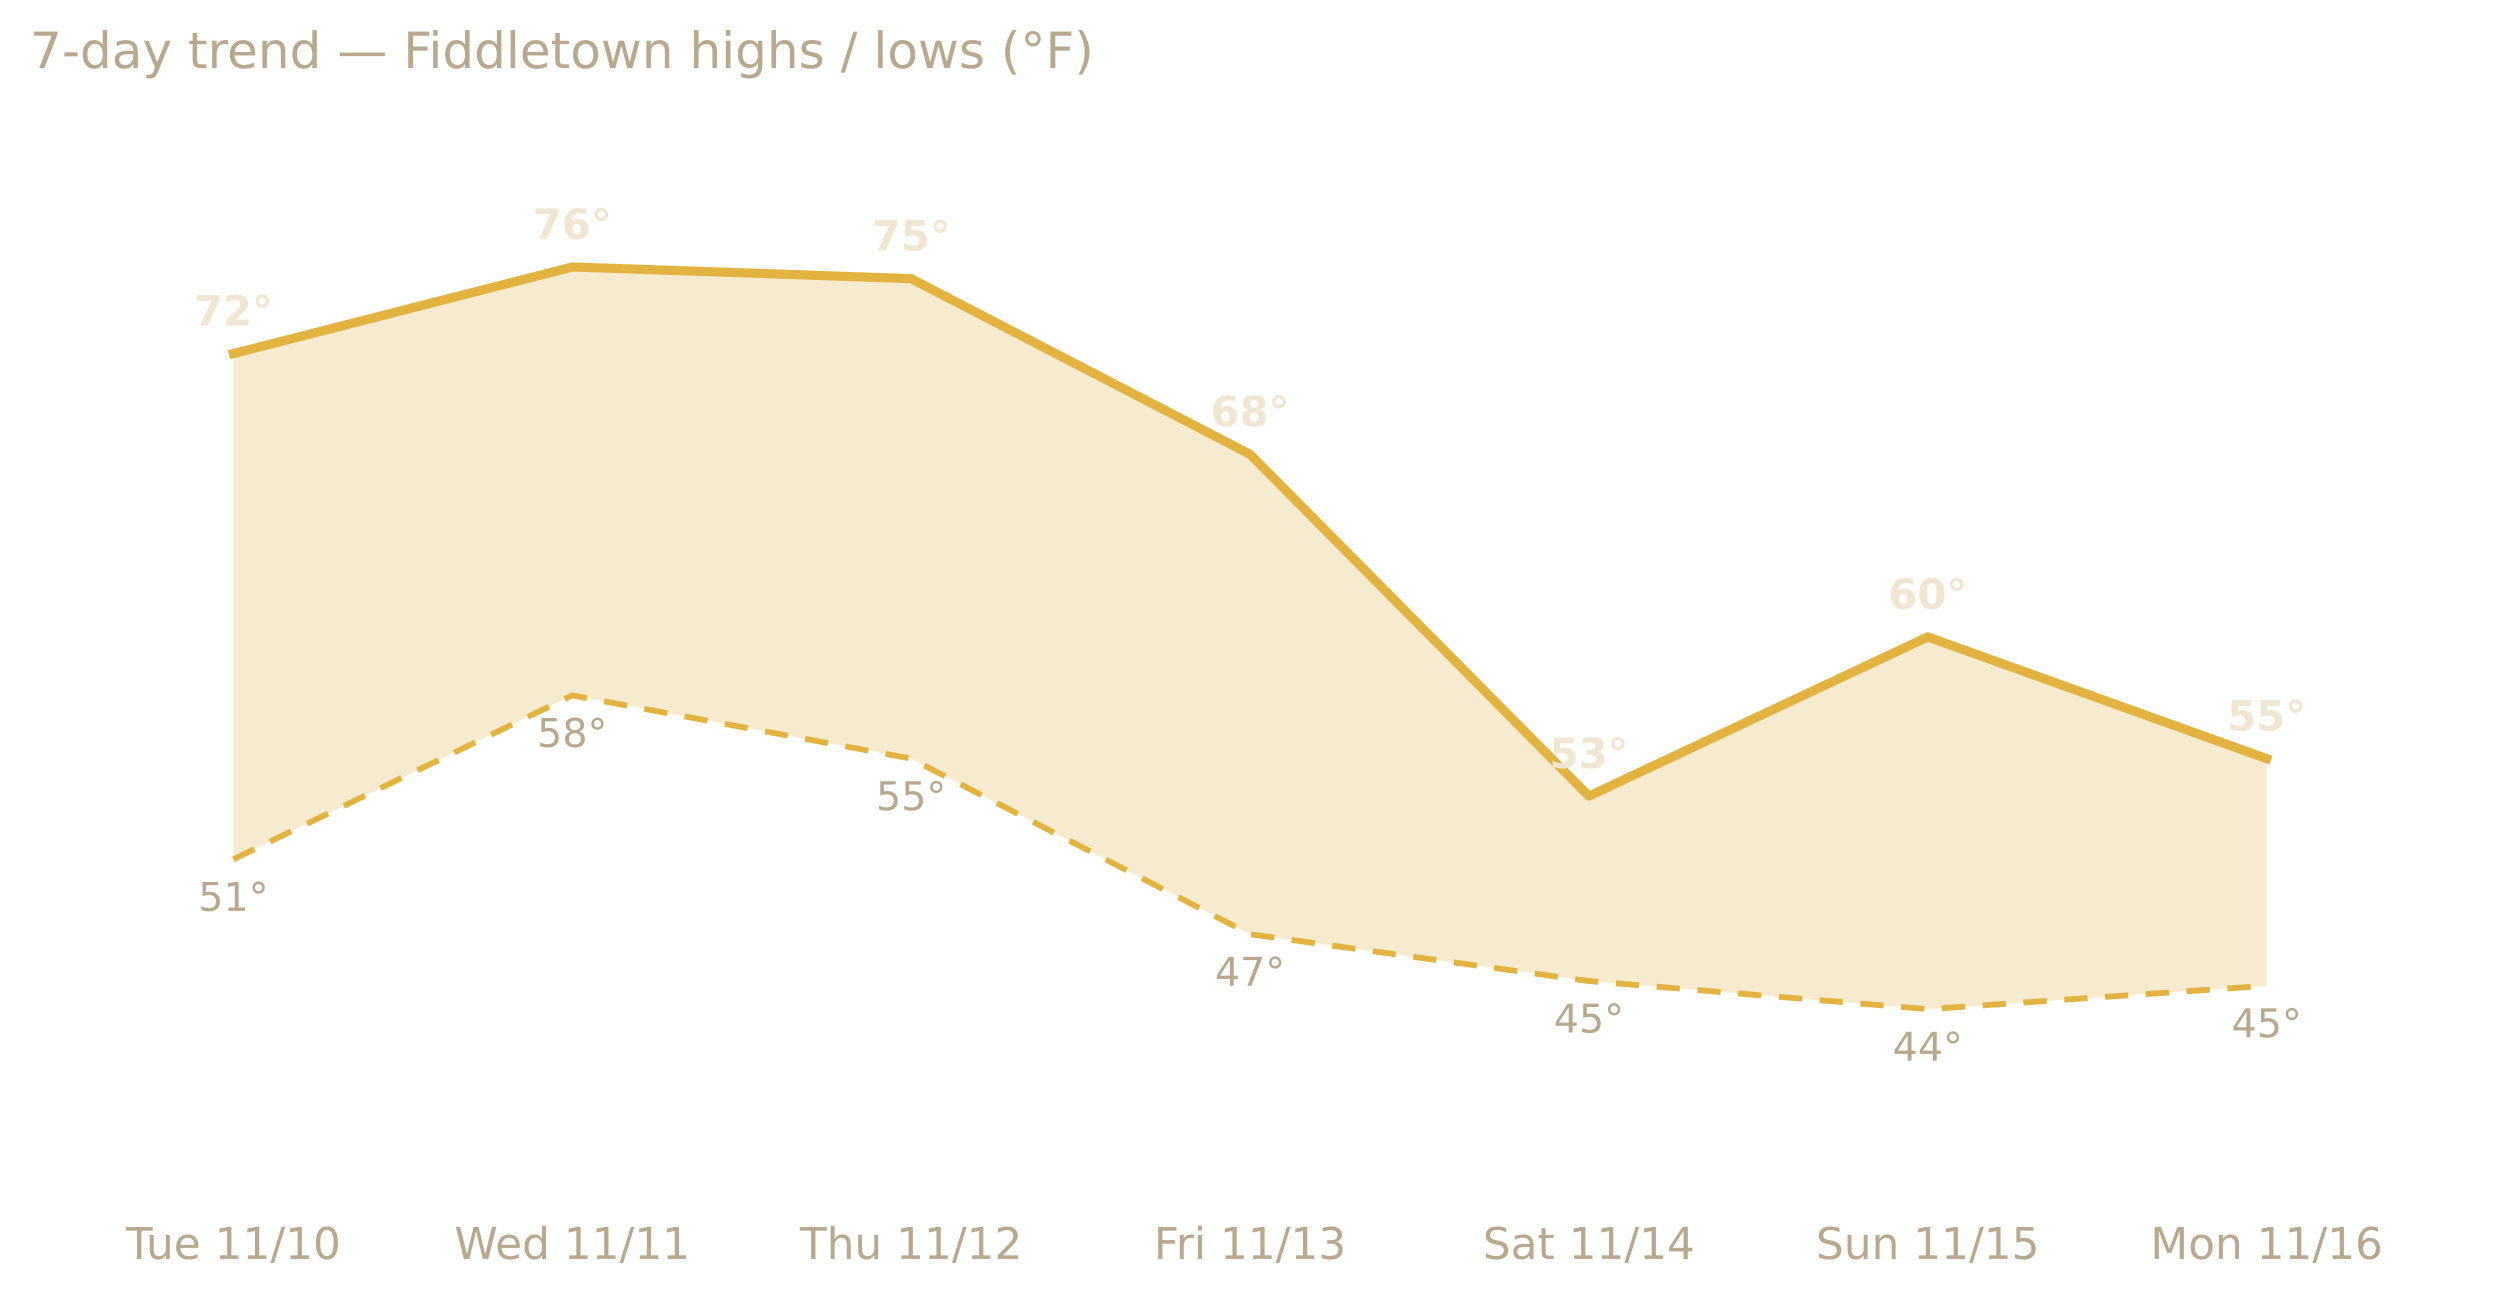
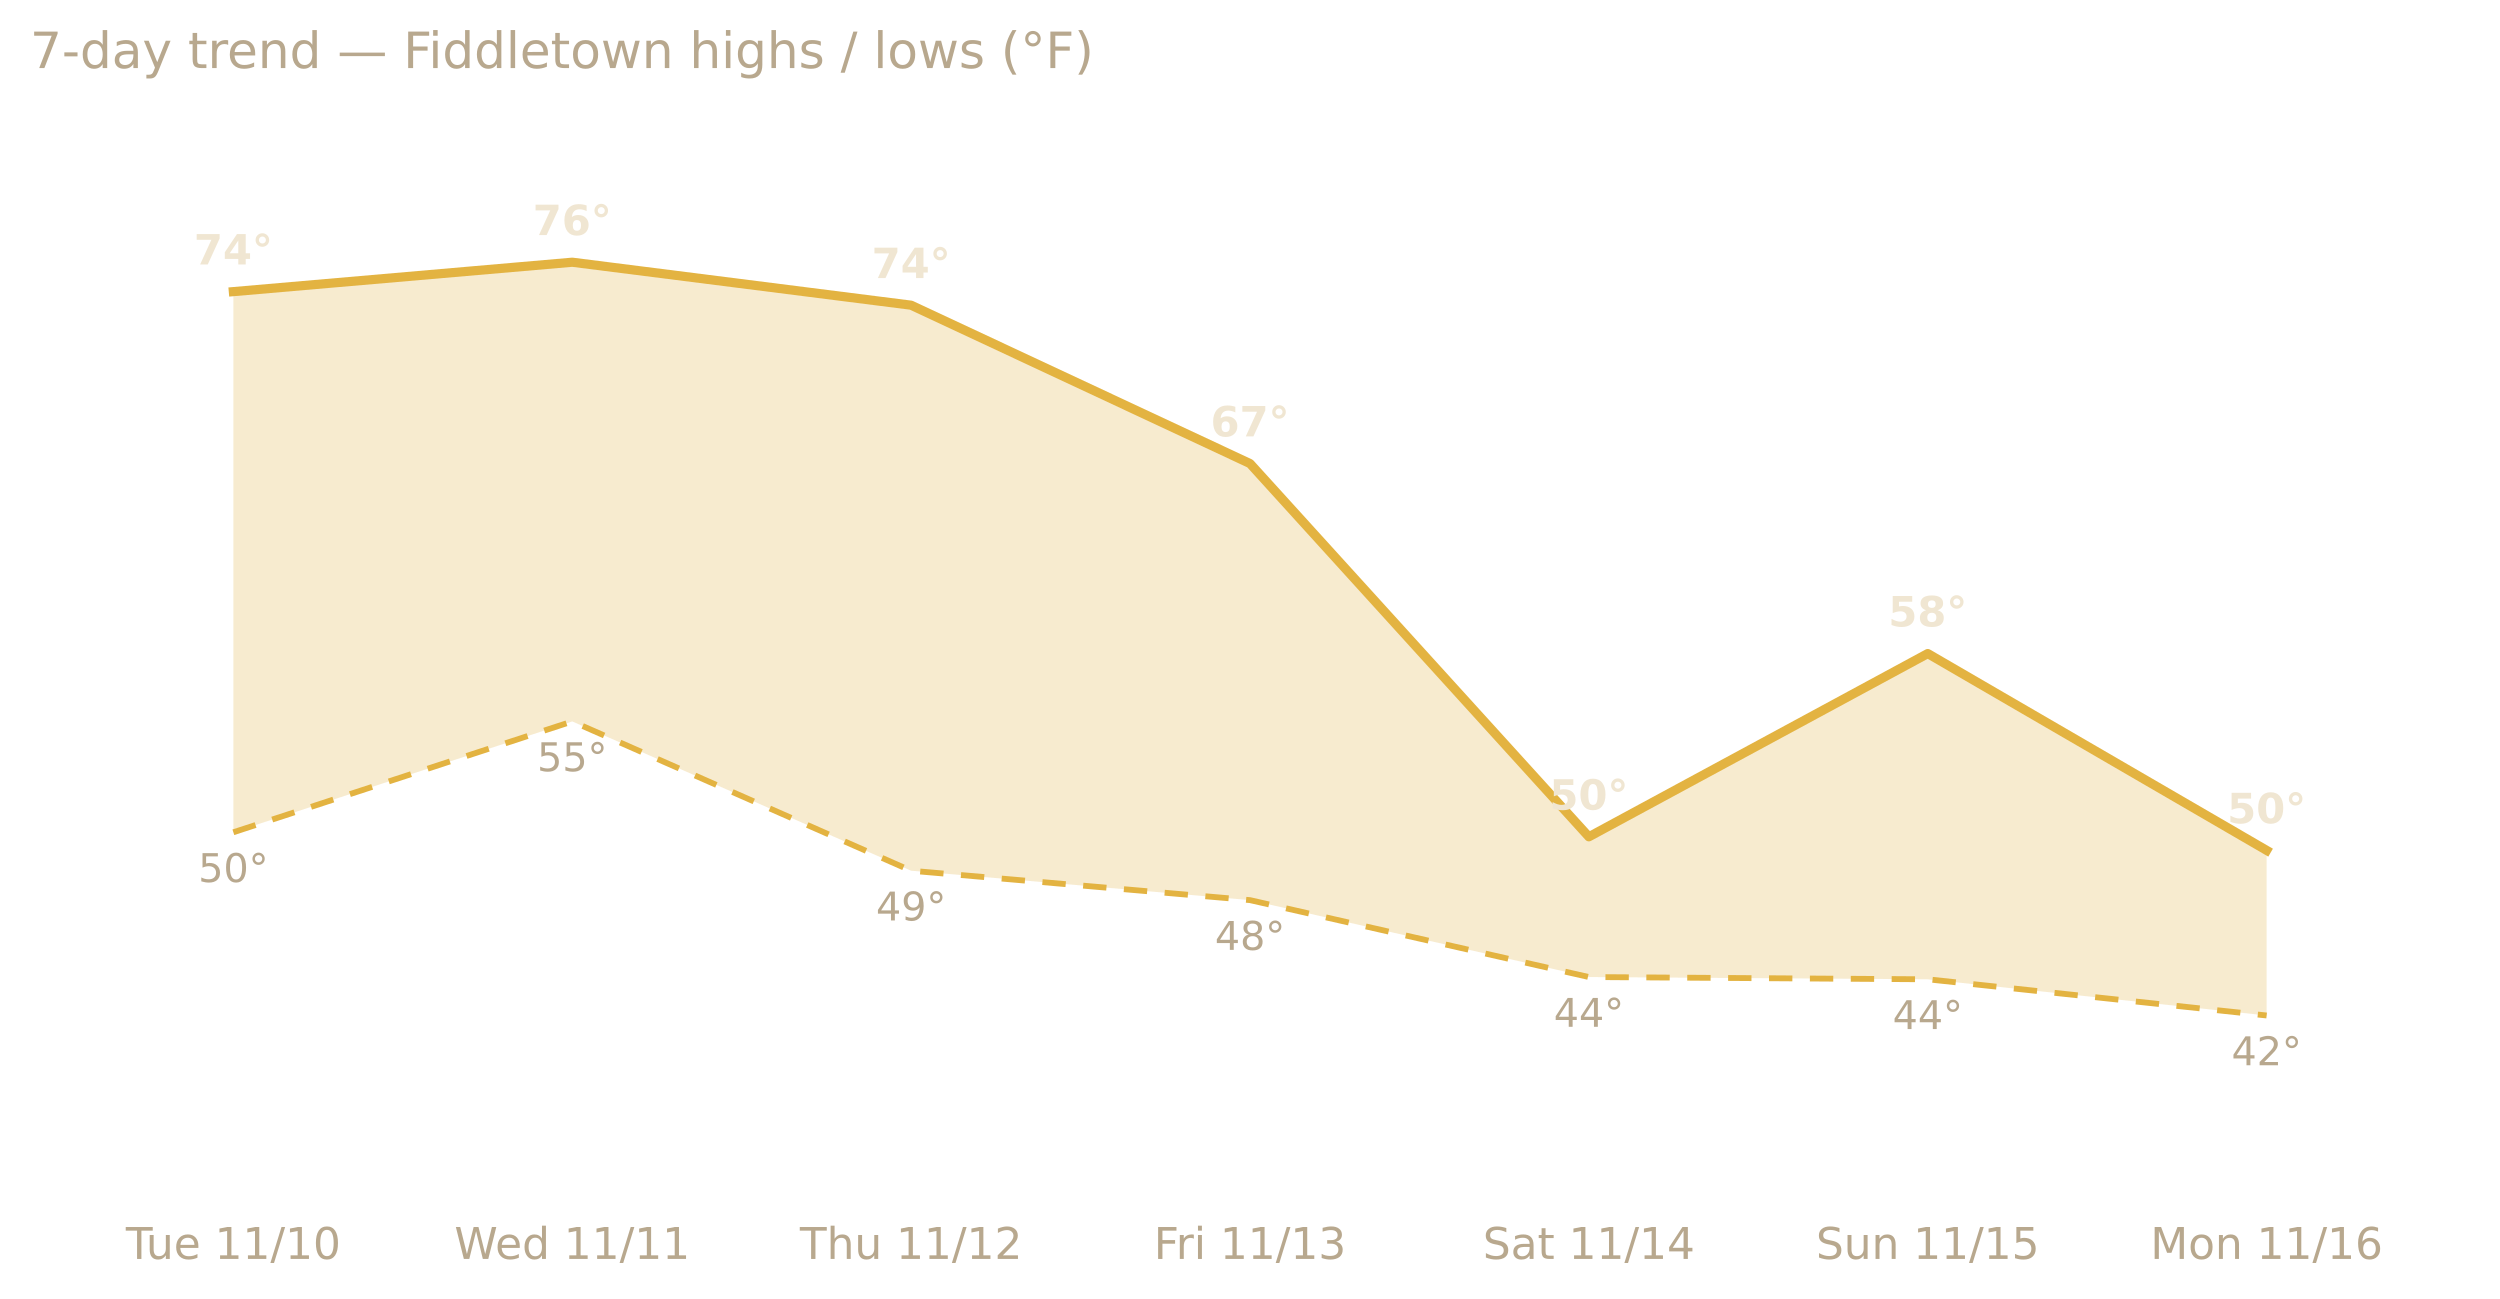
<svg xmlns="http://www.w3.org/2000/svg" xmlns:xlink="http://www.w3.org/1999/xlink" width="599.2pt" height="311.13pt" viewBox="0 0 599.2 311.13" version="1.1">
  <defs>
    <style type="text/css">*{stroke-linejoin: round; stroke-linecap: butt}</style>
  </defs>
  <g id="figure_1">
    <g id="patch_1">
      <path d="M 0 311.13  L 599.2 311.13  L 599.2 0  L 0 0  L 0 311.13  z " style="fill: none; opacity: 0" />
    </g>
    <g id="axes_1">
      <g id="patch_2">
        <path d="M 7.2 286.768  L 592 286.768  L 592 30.318  L 7.2 30.318  L 7.2 286.768  z " style="fill: none" />
      </g>
      <g id="matplotlib.axis_1">
        <g id="xtick_1">
          <g id="text_1">
            <g style="fill: #b8a88e" transform="translate(30.16486 301.7465) scale(0.105 -0.105)">
              <defs>
                <path id="DejaVuSans-54" d="M -19 4666  L 3928 4666  L 3928 4134  L 2272 4134  L 2272 0  L 1638 0  L 1638 4134  L -19 4134  L -19 4666  z " transform="scale(0.015625)" />
                <path id="DejaVuSans-75" d="M 544 1381  L 544 3500  L 1119 3500  L 1119 1403  Q 1119 906 1312 657  Q 1506 409 1894 409  Q 2359 409 2629 706  Q 2900 1003 2900 1516  L 2900 3500  L 3475 3500  L 3475 0  L 2900 0  L 2900 538  Q 2691 219 2414 64  Q 2138 -91 1772 -91  Q 1169 -91 856 284  Q 544 659 544 1381  z M 1991 3584  L 1991 3584  z " transform="scale(0.015625)" />
                <path id="DejaVuSans-65" d="M 3597 1894  L 3597 1613  L 953 1613  Q 991 1019 1311 708  Q 1631 397 2203 397  Q 2534 397 2845 478  Q 3156 559 3463 722  L 3463 178  Q 3153 47 2828 -22  Q 2503 -91 2169 -91  Q 1331 -91 842 396  Q 353 884 353 1716  Q 353 2575 817 3079  Q 1281 3584 2069 3584  Q 2775 3584 3186 3129  Q 3597 2675 3597 1894  z M 3022 2063  Q 3016 2534 2758 2815  Q 2500 3097 2075 3097  Q 1594 3097 1305 2825  Q 1016 2553 972 2059  L 3022 2063  z " transform="scale(0.015625)" />
                <path id="DejaVuSans-20" transform="scale(0.015625)" />
                <path id="DejaVuSans-31" d="M 794 531  L 1825 531  L 1825 4091  L 703 3866  L 703 4441  L 1819 4666  L 2450 4666  L 2450 531  L 3481 531  L 3481 0  L 794 0  L 794 531  z " transform="scale(0.015625)" />
                <path id="DejaVuSans-2f" d="M 1625 4666  L 2156 4666  L 531 -594  L 0 -594  L 1625 4666  z " transform="scale(0.015625)" />
                <path id="DejaVuSans-30" d="M 2034 4250  Q 1547 4250 1301 3770  Q 1056 3291 1056 2328  Q 1056 1369 1301 889  Q 1547 409 2034 409  Q 2525 409 2770 889  Q 3016 1369 3016 2328  Q 3016 3291 2770 3770  Q 2525 4250 2034 4250  z M 2034 4750  Q 2819 4750 3233 4129  Q 3647 3509 3647 2328  Q 3647 1150 3233 529  Q 2819 -91 2034 -91  Q 1250 -91 836 529  Q 422 1150 422 2328  Q 422 3509 836 4129  Q 1250 4750 2034 4750  z " transform="scale(0.015625)" />
              </defs>
              <use xlink:href="#DejaVuSans-54" />
              <use xlink:href="#DejaVuSans-75" x="45.959" />
              <use xlink:href="#DejaVuSans-65" x="109.338" />
              <use xlink:href="#DejaVuSans-20" x="170.861" />
              <use xlink:href="#DejaVuSans-31" x="202.648" />
              <use xlink:href="#DejaVuSans-31" x="266.271" />
              <use xlink:href="#DejaVuSans-2f" x="329.895" />
              <use xlink:href="#DejaVuSans-31" x="363.586" />
              <use xlink:href="#DejaVuSans-30" x="427.209" />
            </g>
          </g>
        </g>
        <g id="xtick_2">
          <g id="text_2">
            <g style="fill: #b8a88e" transform="translate(108.9114 301.7465) scale(0.105 -0.105)">
              <defs>
                <path id="DejaVuSans-57" d="M 213 4666  L 850 4666  L 1831 722  L 2809 4666  L 3519 4666  L 4500 722  L 5478 4666  L 6119 4666  L 4947 0  L 4153 0  L 3169 4050  L 2175 0  L 1381 0  L 213 4666  z " transform="scale(0.015625)" />
                <path id="DejaVuSans-64" d="M 2906 2969  L 2906 4863  L 3481 4863  L 3481 0  L 2906 0  L 2906 525  Q 2725 213 2448 61  Q 2172 -91 1784 -91  Q 1150 -91 751 415  Q 353 922 353 1747  Q 353 2572 751 3078  Q 1150 3584 1784 3584  Q 2172 3584 2448 3432  Q 2725 3281 2906 2969  z M 947 1747  Q 947 1113 1208 752  Q 1469 391 1925 391  Q 2381 391 2643 752  Q 2906 1113 2906 1747  Q 2906 2381 2643 2742  Q 2381 3103 1925 3103  Q 1469 3103 1208 2742  Q 947 2381 947 1747  z " transform="scale(0.015625)" />
              </defs>
              <use xlink:href="#DejaVuSans-57" />
              <use xlink:href="#DejaVuSans-65" x="93.002" />
              <use xlink:href="#DejaVuSans-64" x="154.525" />
              <use xlink:href="#DejaVuSans-20" x="218.002" />
              <use xlink:href="#DejaVuSans-31" x="249.789" />
              <use xlink:href="#DejaVuSans-31" x="313.412" />
              <use xlink:href="#DejaVuSans-2f" x="377.035" />
              <use xlink:href="#DejaVuSans-31" x="410.727" />
              <use xlink:href="#DejaVuSans-31" x="474.35" />
            </g>
          </g>
        </g>
        <g id="xtick_3">
          <g id="text_3">
            <g style="fill: #b8a88e" transform="translate(191.7184 301.7465) scale(0.105 -0.105)">
              <defs>
                <path id="DejaVuSans-68" d="M 3513 2113  L 3513 0  L 2938 0  L 2938 2094  Q 2938 2591 2744 2837  Q 2550 3084 2163 3084  Q 1697 3084 1428 2787  Q 1159 2491 1159 1978  L 1159 0  L 581 0  L 581 4863  L 1159 4863  L 1159 2956  Q 1366 3272 1645 3428  Q 1925 3584 2291 3584  Q 2894 3584 3203 3211  Q 3513 2838 3513 2113  z " transform="scale(0.015625)" />
                <path id="DejaVuSans-32" d="M 1228 531  L 3431 531  L 3431 0  L 469 0  L 469 531  Q 828 903 1448 1529  Q 2069 2156 2228 2338  Q 2531 2678 2651 2914  Q 2772 3150 2772 3378  Q 2772 3750 2511 3984  Q 2250 4219 1831 4219  Q 1534 4219 1204 4116  Q 875 4013 500 3803  L 500 4441  Q 881 4594 1212 4672  Q 1544 4750 1819 4750  Q 2544 4750 2975 4387  Q 3406 4025 3406 3419  Q 3406 3131 3298 2873  Q 3191 2616 2906 2266  Q 2828 2175 2409 1742  Q 1991 1309 1228 531  z " transform="scale(0.015625)" />
              </defs>
              <use xlink:href="#DejaVuSans-54" />
              <use xlink:href="#DejaVuSans-68" x="61.084" />
              <use xlink:href="#DejaVuSans-75" x="124.463" />
              <use xlink:href="#DejaVuSans-20" x="187.842" />
              <use xlink:href="#DejaVuSans-31" x="219.629" />
              <use xlink:href="#DejaVuSans-31" x="283.252" />
              <use xlink:href="#DejaVuSans-2f" x="346.875" />
              <use xlink:href="#DejaVuSans-31" x="380.566" />
              <use xlink:href="#DejaVuSans-32" x="444.189" />
            </g>
          </g>
        </g>
        <g id="xtick_4">
          <g id="text_4">
            <g style="fill: #b8a88e" transform="translate(276.5459 301.7465) scale(0.105 -0.105)">
              <defs>
                <path id="DejaVuSans-46" d="M 628 4666  L 3309 4666  L 3309 4134  L 1259 4134  L 1259 2759  L 3109 2759  L 3109 2228  L 1259 2228  L 1259 0  L 628 0  L 628 4666  z " transform="scale(0.015625)" />
                <path id="DejaVuSans-72" d="M 2631 2963  Q 2534 3019 2420 3045  Q 2306 3072 2169 3072  Q 1681 3072 1420 2755  Q 1159 2438 1159 1844  L 1159 0  L 581 0  L 581 3500  L 1159 3500  L 1159 2956  Q 1341 3275 1631 3429  Q 1922 3584 2338 3584  Q 2397 3584 2469 3576  Q 2541 3569 2628 3553  L 2631 2963  z " transform="scale(0.015625)" />
                <path id="DejaVuSans-69" d="M 603 3500  L 1178 3500  L 1178 0  L 603 0  L 603 3500  z M 603 4863  L 1178 4863  L 1178 4134  L 603 4134  L 603 4863  z " transform="scale(0.015625)" />
                <path id="DejaVuSans-33" d="M 2597 2516  Q 3050 2419 3304 2112  Q 3559 1806 3559 1356  Q 3559 666 3084 287  Q 2609 -91 1734 -91  Q 1441 -91 1130 -33  Q 819 25 488 141  L 488 750  Q 750 597 1062 519  Q 1375 441 1716 441  Q 2309 441 2620 675  Q 2931 909 2931 1356  Q 2931 1769 2642 2001  Q 2353 2234 1838 2234  L 1294 2234  L 1294 2753  L 1863 2753  Q 2328 2753 2575 2939  Q 2822 3125 2822 3475  Q 2822 3834 2567 4026  Q 2313 4219 1838 4219  Q 1578 4219 1281 4162  Q 984 4106 628 3988  L 628 4550  Q 988 4650 1302 4700  Q 1616 4750 1894 4750  Q 2613 4750 3031 4423  Q 3450 4097 3450 3541  Q 3450 3153 3228 2886  Q 3006 2619 2597 2516  z " transform="scale(0.015625)" />
              </defs>
              <use xlink:href="#DejaVuSans-46" />
              <use xlink:href="#DejaVuSans-72" x="50.27" />
              <use xlink:href="#DejaVuSans-69" x="91.383" />
              <use xlink:href="#DejaVuSans-20" x="119.166" />
              <use xlink:href="#DejaVuSans-31" x="150.953" />
              <use xlink:href="#DejaVuSans-31" x="214.576" />
              <use xlink:href="#DejaVuSans-2f" x="278.199" />
              <use xlink:href="#DejaVuSans-31" x="311.891" />
              <use xlink:href="#DejaVuSans-33" x="375.514" />
            </g>
          </g>
        </g>
        <g id="xtick_5">
          <g id="text_5">
            <g style="fill: #b8a88e" transform="translate(355.4155 301.7465) scale(0.105 -0.105)">
              <defs>
                <path id="DejaVuSans-53" d="M 3425 4513  L 3425 3897  Q 3066 4069 2747 4153  Q 2428 4238 2131 4238  Q 1616 4238 1336 4038  Q 1056 3838 1056 3469  Q 1056 3159 1242 3001  Q 1428 2844 1947 2747  L 2328 2669  Q 3034 2534 3370 2195  Q 3706 1856 3706 1288  Q 3706 609 3251 259  Q 2797 -91 1919 -91  Q 1588 -91 1214 -16  Q 841 59 441 206  L 441 856  Q 825 641 1194 531  Q 1563 422 1919 422  Q 2459 422 2753 634  Q 3047 847 3047 1241  Q 3047 1584 2836 1778  Q 2625 1972 2144 2069  L 1759 2144  Q 1053 2284 737 2584  Q 422 2884 422 3419  Q 422 4038 858 4394  Q 1294 4750 2059 4750  Q 2388 4750 2728 4690  Q 3069 4631 3425 4513  z " transform="scale(0.015625)" />
                <path id="DejaVuSans-61" d="M 2194 1759  Q 1497 1759 1228 1600  Q 959 1441 959 1056  Q 959 750 1161 570  Q 1363 391 1709 391  Q 2188 391 2477 730  Q 2766 1069 2766 1631  L 2766 1759  L 2194 1759  z M 3341 1997  L 3341 0  L 2766 0  L 2766 531  Q 2569 213 2275 61  Q 1981 -91 1556 -91  Q 1019 -91 701 211  Q 384 513 384 1019  Q 384 1609 779 1909  Q 1175 2209 1959 2209  L 2766 2209  L 2766 2266  Q 2766 2663 2505 2880  Q 2244 3097 1772 3097  Q 1472 3097 1187 3025  Q 903 2953 641 2809  L 641 3341  Q 956 3463 1253 3523  Q 1550 3584 1831 3584  Q 2591 3584 2966 3190  Q 3341 2797 3341 1997  z " transform="scale(0.015625)" />
                <path id="DejaVuSans-74" d="M 1172 4494  L 1172 3500  L 2356 3500  L 2356 3053  L 1172 3053  L 1172 1153  Q 1172 725 1289 603  Q 1406 481 1766 481  L 2356 481  L 2356 0  L 1766 0  Q 1100 0 847 248  Q 594 497 594 1153  L 594 3053  L 172 3053  L 172 3500  L 594 3500  L 594 4494  L 1172 4494  z " transform="scale(0.015625)" />
                <path id="DejaVuSans-34" d="M 2419 4116  L 825 1625  L 2419 1625  L 2419 4116  z M 2253 4666  L 3047 4666  L 3047 1625  L 3713 1625  L 3713 1100  L 3047 1100  L 3047 0  L 2419 0  L 2419 1100  L 313 1100  L 313 1709  L 2253 4666  z " transform="scale(0.015625)" />
              </defs>
              <use xlink:href="#DejaVuSans-53" />
              <use xlink:href="#DejaVuSans-61" x="63.477" />
              <use xlink:href="#DejaVuSans-74" x="124.756" />
              <use xlink:href="#DejaVuSans-20" x="163.965" />
              <use xlink:href="#DejaVuSans-31" x="195.752" />
              <use xlink:href="#DejaVuSans-31" x="259.375" />
              <use xlink:href="#DejaVuSans-2f" x="322.998" />
              <use xlink:href="#DejaVuSans-31" x="356.689" />
              <use xlink:href="#DejaVuSans-34" x="420.312" />
            </g>
          </g>
        </g>
        <g id="xtick_6">
          <g id="text_6">
            <g style="fill: #b8a88e" transform="translate(435.2588 301.7465) scale(0.105 -0.105)">
              <defs>
                <path id="DejaVuSans-6e" d="M 3513 2113  L 3513 0  L 2938 0  L 2938 2094  Q 2938 2591 2744 2837  Q 2550 3084 2163 3084  Q 1697 3084 1428 2787  Q 1159 2491 1159 1978  L 1159 0  L 581 0  L 581 3500  L 1159 3500  L 1159 2956  Q 1366 3272 1645 3428  Q 1925 3584 2291 3584  Q 2894 3584 3203 3211  Q 3513 2838 3513 2113  z " transform="scale(0.015625)" />
                <path id="DejaVuSans-35" d="M 691 4666  L 3169 4666  L 3169 4134  L 1269 4134  L 1269 2991  Q 1406 3038 1543 3061  Q 1681 3084 1819 3084  Q 2600 3084 3056 2656  Q 3513 2228 3513 1497  Q 3513 744 3044 326  Q 2575 -91 1722 -91  Q 1428 -91 1123 -41  Q 819 9 494 109  L 494 744  Q 775 591 1075 516  Q 1375 441 1709 441  Q 2250 441 2565 725  Q 2881 1009 2881 1497  Q 2881 1984 2565 2268  Q 2250 2553 1709 2553  Q 1456 2553 1204 2497  Q 953 2441 691 2322  L 691 4666  z " transform="scale(0.015625)" />
              </defs>
              <use xlink:href="#DejaVuSans-53" />
              <use xlink:href="#DejaVuSans-75" x="63.477" />
              <use xlink:href="#DejaVuSans-6e" x="126.855" />
              <use xlink:href="#DejaVuSans-20" x="190.234" />
              <use xlink:href="#DejaVuSans-31" x="222.021" />
              <use xlink:href="#DejaVuSans-31" x="285.645" />
              <use xlink:href="#DejaVuSans-2f" x="349.268" />
              <use xlink:href="#DejaVuSans-31" x="382.959" />
              <use xlink:href="#DejaVuSans-35" x="446.582" />
            </g>
          </g>
        </g>
        <g id="xtick_7">
          <g id="text_7">
            <g style="fill: #b8a88e" transform="translate(515.399 301.7465) scale(0.105 -0.105)">
              <defs>
                <path id="DejaVuSans-4d" d="M 628 4666  L 1569 4666  L 2759 1491  L 3956 4666  L 4897 4666  L 4897 0  L 4281 0  L 4281 4097  L 3078 897  L 2444 897  L 1241 4097  L 1241 0  L 628 0  L 628 4666  z " transform="scale(0.015625)" />
                <path id="DejaVuSans-6f" d="M 1959 3097  Q 1497 3097 1228 2736  Q 959 2375 959 1747  Q 959 1119 1226 758  Q 1494 397 1959 397  Q 2419 397 2687 759  Q 2956 1122 2956 1747  Q 2956 2369 2687 2733  Q 2419 3097 1959 3097  z M 1959 3584  Q 2709 3584 3137 3096  Q 3566 2609 3566 1747  Q 3566 888 3137 398  Q 2709 -91 1959 -91  Q 1206 -91 779 398  Q 353 888 353 1747  Q 353 2609 779 3096  Q 1206 3584 1959 3584  z " transform="scale(0.015625)" />
                <path id="DejaVuSans-36" d="M 2113 2584  Q 1688 2584 1439 2293  Q 1191 2003 1191 1497  Q 1191 994 1439 701  Q 1688 409 2113 409  Q 2538 409 2786 701  Q 3034 994 3034 1497  Q 3034 2003 2786 2293  Q 2538 2584 2113 2584  z M 3366 4563  L 3366 3988  Q 3128 4100 2886 4159  Q 2644 4219 2406 4219  Q 1781 4219 1451 3797  Q 1122 3375 1075 2522  Q 1259 2794 1537 2939  Q 1816 3084 2150 3084  Q 2853 3084 3261 2657  Q 3669 2231 3669 1497  Q 3669 778 3244 343  Q 2819 -91 2113 -91  Q 1303 -91 875 529  Q 447 1150 447 2328  Q 447 3434 972 4092  Q 1497 4750 2381 4750  Q 2619 4750 2861 4703  Q 3103 4656 3366 4563  z " transform="scale(0.015625)" />
              </defs>
              <use xlink:href="#DejaVuSans-4d" />
              <use xlink:href="#DejaVuSans-6f" x="86.279" />
              <use xlink:href="#DejaVuSans-6e" x="147.461" />
              <use xlink:href="#DejaVuSans-20" x="210.84" />
              <use xlink:href="#DejaVuSans-31" x="242.627" />
              <use xlink:href="#DejaVuSans-31" x="306.25" />
              <use xlink:href="#DejaVuSans-2f" x="369.873" />
              <use xlink:href="#DejaVuSans-31" x="403.564" />
              <use xlink:href="#DejaVuSans-36" x="467.188" />
            </g>
          </g>
        </g>
      </g>
      <g id="matplotlib.axis_2" />
      <g id="PolyCollection_1">
-         <path d="M 55.933 84.751  L 55.933 205.961  L 137.156 166.68  L 218.378 181.831  L 299.6 223.918  L 380.822 235.141  L 462.044 241.875  L 543.267 236.264  L 543.267 181.831  L 543.267 181.831  L 462.044 152.651  L 380.822 190.81  L 299.6 108.88  L 218.378 66.794  L 137.156 63.988  L 55.933 84.751  z " clip-path="url(#p0016ccbc31)" style="fill: #e3b341; fill-opacity: 0.25" />
+         <path d="M 55.933 69.897  L 55.933 199.478  L 137.156 172.911  L 218.378 208.695  L 299.6 215.743  L 380.822 234.177  L 462.044 234.719  L 543.267 243.394  L 543.267 203.815  L 543.267 203.815  L 462.044 156.646  L 380.822 200.562  L 299.6 111.103  L 218.378 73.15  L 137.156 62.849  L 55.933 69.897  z " clip-path="url(#pae1975f954)" style="fill: #e3b341; fill-opacity: 0.25" />
      </g>
      <g id="line2d_1">
-         <path d="M 55.933 84.751  L 137.156 63.988  L 218.378 66.794  L 299.6 108.88  L 380.822 190.81  L 462.044 152.651  L 543.267 181.831  " clip-path="url(#p0016ccbc31)" style="fill: none; stroke: #e3b341; stroke-width: 2.2; stroke-linecap: square" />
+         <path d="M 55.933 69.897  L 137.156 62.849  L 218.378 73.15  L 299.6 111.103  L 380.822 200.562  L 462.044 156.646  L 543.267 203.815  " clip-path="url(#pae1975f954)" style="fill: none; stroke: #e3b341; stroke-width: 2.2; stroke-linecap: square" />
      </g>
      <g id="line2d_2">
-         <path d="M 55.933 205.961  L 137.156 166.68  L 218.378 181.831  L 299.6 223.918  L 380.822 235.141  L 462.044 241.875  L 543.267 236.264  " clip-path="url(#p0016ccbc31)" style="fill: none; stroke-dasharray: 5.6,4.2; stroke-dashoffset: 0; stroke: #e3b341; stroke-width: 1.4" />
+         <path d="M 55.933 199.478  L 137.156 172.911  L 218.378 208.695  L 299.6 215.743  L 380.822 234.177  L 462.044 234.719  L 543.267 243.394  " clip-path="url(#pae1975f954)" style="fill: none; stroke-dasharray: 5.6,4.2; stroke-dashoffset: 0; stroke: #e3b341; stroke-width: 1.4" />
      </g>
      <g id="text_8">
-         <g style="fill: #f0e6d2" transform="translate(46.47552 78.0167) scale(0.1 -0.1)">
+         <g style="fill: #f0e6d2" transform="translate(46.47552 63.39096) scale(0.1 -0.1)">
          <defs>
            <path id="DejaVuSans-Bold-37" d="M 428 4666  L 3944 4666  L 3944 3988  L 2125 0  L 953 0  L 2675 3781  L 428 3781  L 428 4666  z " transform="scale(0.015625)" />
-             <path id="DejaVuSans-Bold-32" d="M 1844 884  L 3897 884  L 3897 0  L 506 0  L 506 884  L 2209 2388  Q 2438 2594 2547 2791  Q 2656 2988 2656 3200  Q 2656 3528 2436 3728  Q 2216 3928 1850 3928  Q 1569 3928 1234 3808  Q 900 3688 519 3450  L 519 4475  Q 925 4609 1322 4679  Q 1719 4750 2100 4750  Q 2938 4750 3402 4381  Q 3866 4013 3866 3353  Q 3866 2972 3669 2642  Q 3472 2313 2841 1759  L 1844 884  z " transform="scale(0.015625)" />
+             <path id="DejaVuSans-Bold-34" d="M 2356 3675  L 1038 1722  L 2356 1722  L 2356 3675  z M 2156 4666  L 3494 4666  L 3494 1722  L 4159 1722  L 4159 850  L 3494 850  L 3494 0  L 2356 0  L 2356 850  L 288 850  L 288 1881  L 2156 4666  z " transform="scale(0.015625)" />
            <path id="DejaVuSans-Bold-b0" d="M 1600 4288  Q 1375 4288 1219 4131  Q 1063 3975 1063 3750  Q 1063 3525 1217 3372  Q 1372 3219 1600 3219  Q 1825 3219 1981 3373  Q 2138 3528 2138 3750  Q 2138 3975 1980 4131  Q 1822 4288 1600 4288  z M 1600 4794  Q 1806 4794 1997 4714  Q 2188 4634 2338 4488  Q 2484 4338 2561 4150  Q 2638 3963 2638 3750  Q 2638 3541 2561 3352  Q 2484 3163 2344 3022  Q 2194 2872 2000 2792  Q 1806 2713 1594 2713  Q 1153 2713 854 3011  Q 556 3309 556 3750  Q 556 4191 857 4492  Q 1159 4794 1600 4794  z " transform="scale(0.015625)" />
          </defs>
          <use xlink:href="#DejaVuSans-Bold-37" />
-           <use xlink:href="#DejaVuSans-Bold-32" x="69.58" />
+           <use xlink:href="#DejaVuSans-Bold-34" x="69.58" />
          <use xlink:href="#DejaVuSans-Bold-b0" x="139.16" />
        </g>
      </g>
      <g id="text_9">
-         <g style="fill: #b8a88e" transform="translate(47.51396 218.3066) scale(0.095 -0.095)">
+         <g style="fill: #b8a88e" transform="translate(47.51396 211.4054) scale(0.095 -0.095)">
          <defs>
            <path id="DejaVuSans-b0" d="M 1600 4347  Q 1350 4347 1178 4173  Q 1006 4000 1006 3750  Q 1006 3503 1178 3333  Q 1350 3163 1600 3163  Q 1850 3163 2022 3333  Q 2194 3503 2194 3750  Q 2194 3997 2020 4172  Q 1847 4347 1600 4347  z M 1600 4750  Q 1800 4750 1984 4673  Q 2169 4597 2303 4453  Q 2447 4313 2519 4134  Q 2591 3956 2591 3750  Q 2591 3338 2302 3052  Q 2013 2766 1594 2766  Q 1172 2766 890 3047  Q 609 3328 609 3750  Q 609 4169 896 4459  Q 1184 4750 1600 4750  z " transform="scale(0.015625)" />
          </defs>
          <use xlink:href="#DejaVuSans-35" />
-           <use xlink:href="#DejaVuSans-31" x="63.623" />
+           <use xlink:href="#DejaVuSans-30" x="63.623" />
          <use xlink:href="#DejaVuSans-b0" x="127.246" />
        </g>
      </g>
      <g id="text_10">
-         <g style="fill: #f0e6d2" transform="translate(127.6977 57.25379) scale(0.1 -0.1)">
+         <g style="fill: #f0e6d2" transform="translate(127.6977 56.34265) scale(0.1 -0.1)">
          <defs>
            <path id="DejaVuSans-Bold-36" d="M 2316 2303  Q 2000 2303 1842 2098  Q 1684 1894 1684 1484  Q 1684 1075 1842 870  Q 2000 666 2316 666  Q 2634 666 2792 870  Q 2950 1075 2950 1484  Q 2950 1894 2792 2098  Q 2634 2303 2316 2303  z M 3803 4544  L 3803 3681  Q 3506 3822 3243 3889  Q 2981 3956 2731 3956  Q 2194 3956 1894 3657  Q 1594 3359 1544 2772  Q 1750 2925 1990 3001  Q 2231 3078 2516 3078  Q 3231 3078 3670 2659  Q 4109 2241 4109 1563  Q 4109 813 3618 361  Q 3128 -91 2303 -91  Q 1394 -91 895 523  Q 397 1138 397 2266  Q 397 3422 980 4083  Q 1563 4744 2578 4744  Q 2900 4744 3203 4694  Q 3506 4644 3803 4544  z " transform="scale(0.015625)" />
          </defs>
          <use xlink:href="#DejaVuSans-Bold-37" />
          <use xlink:href="#DejaVuSans-Bold-36" x="69.58" />
          <use xlink:href="#DejaVuSans-Bold-b0" x="139.16" />
        </g>
      </g>
      <g id="text_11">
-         <g style="fill: #b8a88e" transform="translate(128.7362 179.0255) scale(0.095 -0.095)">
-           <defs>
-             <path id="DejaVuSans-38" d="M 2034 2216  Q 1584 2216 1326 1975  Q 1069 1734 1069 1313  Q 1069 891 1326 650  Q 1584 409 2034 409  Q 2484 409 2743 651  Q 3003 894 3003 1313  Q 3003 1734 2745 1975  Q 2488 2216 2034 2216  z M 1403 2484  Q 997 2584 770 2862  Q 544 3141 544 3541  Q 544 4100 942 4425  Q 1341 4750 2034 4750  Q 2731 4750 3128 4425  Q 3525 4100 3525 3541  Q 3525 3141 3298 2862  Q 3072 2584 2669 2484  Q 3125 2378 3379 2068  Q 3634 1759 3634 1313  Q 3634 634 3220 271  Q 2806 -91 2034 -91  Q 1263 -91 848 271  Q 434 634 434 1313  Q 434 1759 690 2068  Q 947 2378 1403 2484  z M 1172 3481  Q 1172 3119 1398 2916  Q 1625 2713 2034 2713  Q 2441 2713 2670 2916  Q 2900 3119 2900 3481  Q 2900 3844 2670 4047  Q 2441 4250 2034 4250  Q 1625 4250 1398 4047  Q 1172 3844 1172 3481  z " transform="scale(0.015625)" />
-           </defs>
-           <use xlink:href="#DejaVuSans-35" />
-           <use xlink:href="#DejaVuSans-38" x="63.623" />
-           <use xlink:href="#DejaVuSans-b0" x="127.246" />
-         </g>
-       </g>
-       <g id="text_12">
-         <g style="fill: #f0e6d2" transform="translate(208.92 60.05959) scale(0.1 -0.1)">
-           <defs>
-             <path id="DejaVuSans-Bold-35" d="M 678 4666  L 3669 4666  L 3669 3781  L 1638 3781  L 1638 3059  Q 1775 3097 1914 3117  Q 2053 3138 2203 3138  Q 3056 3138 3531 2711  Q 4006 2284 4006 1522  Q 4006 766 3489 337  Q 2972 -91 2053 -91  Q 1656 -91 1267 -14  Q 878 63 494 219  L 494 1166  Q 875 947 1217 837  Q 1559 728 1863 728  Q 2300 728 2551 942  Q 2803 1156 2803 1522  Q 2803 1891 2551 2103  Q 2300 2316 1863 2316  Q 1603 2316 1309 2248  Q 1016 2181 678 2041  L 678 4666  z " transform="scale(0.015625)" />
-           </defs>
-           <use xlink:href="#DejaVuSans-Bold-37" />
-           <use xlink:href="#DejaVuSans-Bold-35" x="69.58" />
-           <use xlink:href="#DejaVuSans-Bold-b0" x="139.16" />
-         </g>
-       </g>
-       <g id="text_13">
-         <g style="fill: #b8a88e" transform="translate(209.9584 194.1768) scale(0.095 -0.095)">
+         <g style="fill: #b8a88e" transform="translate(128.7362 184.8387) scale(0.095 -0.095)">
          <use xlink:href="#DejaVuSans-35" />
          <use xlink:href="#DejaVuSans-35" x="63.623" />
          <use xlink:href="#DejaVuSans-b0" x="127.246" />
        </g>
      </g>
+       <g id="text_12">
+         <g style="fill: #f0e6d2" transform="translate(208.92 66.64402) scale(0.1 -0.1)">
+           <use xlink:href="#DejaVuSans-Bold-37" />
+           <use xlink:href="#DejaVuSans-Bold-34" x="69.58" />
+           <use xlink:href="#DejaVuSans-Bold-b0" x="139.16" />
+         </g>
+       </g>
+       <g id="text_13">
+         <g style="fill: #b8a88e" transform="translate(209.9584 220.6225) scale(0.095 -0.095)">
+           <defs>
+             <path id="DejaVuSans-39" d="M 703 97  L 703 672  Q 941 559 1184 500  Q 1428 441 1663 441  Q 2288 441 2617 861  Q 2947 1281 2994 2138  Q 2813 1869 2534 1725  Q 2256 1581 1919 1581  Q 1219 1581 811 2004  Q 403 2428 403 3163  Q 403 3881 828 4315  Q 1253 4750 1959 4750  Q 2769 4750 3195 4129  Q 3622 3509 3622 2328  Q 3622 1225 3098 567  Q 2575 -91 1691 -91  Q 1453 -91 1209 -44  Q 966 3 703 97  z M 1959 2075  Q 2384 2075 2632 2365  Q 2881 2656 2881 3163  Q 2881 3666 2632 3958  Q 2384 4250 1959 4250  Q 1534 4250 1286 3958  Q 1038 3666 1038 3163  Q 1038 2656 1286 2365  Q 1534 2075 1959 2075  z " transform="scale(0.015625)" />
+           </defs>
+           <use xlink:href="#DejaVuSans-34" />
+           <use xlink:href="#DejaVuSans-39" x="63.623" />
+           <use xlink:href="#DejaVuSans-b0" x="127.246" />
+         </g>
+       </g>
      <g id="text_14">
-         <g style="fill: #f0e6d2" transform="translate(290.1422 102.1466) scale(0.1 -0.1)">
+         <g style="fill: #f0e6d2" transform="translate(290.1422 104.5965) scale(0.1 -0.1)">
+           <use xlink:href="#DejaVuSans-Bold-36" />
+           <use xlink:href="#DejaVuSans-Bold-37" x="69.58" />
+           <use xlink:href="#DejaVuSans-Bold-b0" x="139.16" />
+         </g>
+       </g>
+       <g id="text_15">
+         <g style="fill: #b8a88e" transform="translate(291.1806 227.6708) scale(0.095 -0.095)">
+           <defs>
+             <path id="DejaVuSans-38" d="M 2034 2216  Q 1584 2216 1326 1975  Q 1069 1734 1069 1313  Q 1069 891 1326 650  Q 1584 409 2034 409  Q 2484 409 2743 651  Q 3003 894 3003 1313  Q 3003 1734 2745 1975  Q 2488 2216 2034 2216  z M 1403 2484  Q 997 2584 770 2862  Q 544 3141 544 3541  Q 544 4100 942 4425  Q 1341 4750 2034 4750  Q 2731 4750 3128 4425  Q 3525 4100 3525 3541  Q 3525 3141 3298 2862  Q 3072 2584 2669 2484  Q 3125 2378 3379 2068  Q 3634 1759 3634 1313  Q 3634 634 3220 271  Q 2806 -91 2034 -91  Q 1263 -91 848 271  Q 434 634 434 1313  Q 434 1759 690 2068  Q 947 2378 1403 2484  z M 1172 3481  Q 1172 3119 1398 2916  Q 1625 2713 2034 2713  Q 2441 2713 2670 2916  Q 2900 3119 2900 3481  Q 2900 3844 2670 4047  Q 2441 4250 2034 4250  Q 1625 4250 1398 4047  Q 1172 3844 1172 3481  z " transform="scale(0.015625)" />
+           </defs>
+           <use xlink:href="#DejaVuSans-34" />
+           <use xlink:href="#DejaVuSans-38" x="63.623" />
+           <use xlink:href="#DejaVuSans-b0" x="127.246" />
+         </g>
+       </g>
+       <g id="text_16">
+         <g style="fill: #f0e6d2" transform="translate(371.3644 194.0558) scale(0.1 -0.1)">
+           <defs>
+             <path id="DejaVuSans-Bold-35" d="M 678 4666  L 3669 4666  L 3669 3781  L 1638 3781  L 1638 3059  Q 1775 3097 1914 3117  Q 2053 3138 2203 3138  Q 3056 3138 3531 2711  Q 4006 2284 4006 1522  Q 4006 766 3489 337  Q 2972 -91 2053 -91  Q 1656 -91 1267 -14  Q 878 63 494 219  L 494 1166  Q 875 947 1217 837  Q 1559 728 1863 728  Q 2300 728 2551 942  Q 2803 1156 2803 1522  Q 2803 1891 2551 2103  Q 2300 2316 1863 2316  Q 1603 2316 1309 2248  Q 1016 2181 678 2041  L 678 4666  z " transform="scale(0.015625)" />
+             <path id="DejaVuSans-Bold-30" d="M 2944 2338  Q 2944 3213 2780 3570  Q 2616 3928 2228 3928  Q 1841 3928 1675 3570  Q 1509 3213 1509 2338  Q 1509 1453 1675 1090  Q 1841 728 2228 728  Q 2613 728 2778 1090  Q 2944 1453 2944 2338  z M 4147 2328  Q 4147 1169 3647 539  Q 3147 -91 2228 -91  Q 1306 -91 806 539  Q 306 1169 306 2328  Q 306 3491 806 4120  Q 1306 4750 2228 4750  Q 3147 4750 3647 4120  Q 4147 3491 4147 2328  z " transform="scale(0.015625)" />
+           </defs>
+           <use xlink:href="#DejaVuSans-Bold-35" />
+           <use xlink:href="#DejaVuSans-Bold-30" x="69.58" />
+           <use xlink:href="#DejaVuSans-Bold-b0" x="139.16" />
+         </g>
+       </g>
+       <g id="text_17">
+         <g style="fill: #b8a88e" transform="translate(372.4028 246.1048) scale(0.095 -0.095)">
+           <use xlink:href="#DejaVuSans-34" />
+           <use xlink:href="#DejaVuSans-34" x="63.623" />
+           <use xlink:href="#DejaVuSans-b0" x="127.246" />
+         </g>
+       </g>
+       <g id="text_18">
+         <g style="fill: #f0e6d2" transform="translate(452.5866 150.1394) scale(0.1 -0.1)">
          <defs>
            <path id="DejaVuSans-Bold-38" d="M 2228 2088  Q 1891 2088 1709 1903  Q 1528 1719 1528 1375  Q 1528 1031 1709 848  Q 1891 666 2228 666  Q 2563 666 2741 848  Q 2919 1031 2919 1375  Q 2919 1722 2741 1905  Q 2563 2088 2228 2088  z M 1350 2484  Q 925 2613 709 2878  Q 494 3144 494 3541  Q 494 4131 934 4440  Q 1375 4750 2228 4750  Q 3075 4750 3515 4442  Q 3956 4134 3956 3541  Q 3956 3144 3739 2878  Q 3522 2613 3097 2484  Q 3572 2353 3814 2058  Q 4056 1763 4056 1313  Q 4056 619 3595 264  Q 3134 -91 2228 -91  Q 1319 -91 855 264  Q 391 619 391 1313  Q 391 1763 633 2058  Q 875 2353 1350 2484  z M 1631 3419  Q 1631 3141 1786 2991  Q 1941 2841 2228 2841  Q 2509 2841 2662 2991  Q 2816 3141 2816 3419  Q 2816 3697 2662 3845  Q 2509 3994 2228 3994  Q 1941 3994 1786 3844  Q 1631 3694 1631 3419  z " transform="scale(0.015625)" />
          </defs>
-           <use xlink:href="#DejaVuSans-Bold-36" />
+           <use xlink:href="#DejaVuSans-Bold-35" />
          <use xlink:href="#DejaVuSans-Bold-38" x="69.58" />
          <use xlink:href="#DejaVuSans-Bold-b0" x="139.16" />
        </g>
      </g>
-       <g id="text_15">
-         <g style="fill: #b8a88e" transform="translate(291.1806 236.2637) scale(0.095 -0.095)">
-           <defs>
-             <path id="DejaVuSans-37" d="M 525 4666  L 3525 4666  L 3525 4397  L 1831 0  L 1172 0  L 2766 4134  L 525 4134  L 525 4666  z " transform="scale(0.015625)" />
-           </defs>
-           <use xlink:href="#DejaVuSans-34" />
-           <use xlink:href="#DejaVuSans-37" x="63.623" />
-           <use xlink:href="#DejaVuSans-b0" x="127.246" />
-         </g>
-       </g>
-       <g id="text_16">
-         <g style="fill: #f0e6d2" transform="translate(371.3644 184.0759) scale(0.1 -0.1)">
-           <defs>
-             <path id="DejaVuSans-Bold-33" d="M 2981 2516  Q 3453 2394 3698 2092  Q 3944 1791 3944 1325  Q 3944 631 3412 270  Q 2881 -91 1863 -91  Q 1503 -91 1142 -33  Q 781 25 428 141  L 428 1069  Q 766 900 1098 814  Q 1431 728 1753 728  Q 2231 728 2486 893  Q 2741 1059 2741 1369  Q 2741 1688 2480 1852  Q 2219 2016 1709 2016  L 1228 2016  L 1228 2791  L 1734 2791  Q 2188 2791 2409 2933  Q 2631 3075 2631 3366  Q 2631 3634 2415 3781  Q 2200 3928 1806 3928  Q 1516 3928 1219 3862  Q 922 3797 628 3669  L 628 4550  Q 984 4650 1334 4700  Q 1684 4750 2022 4750  Q 2931 4750 3382 4451  Q 3834 4153 3834 3553  Q 3834 3144 3618 2883  Q 3403 2622 2981 2516  z " transform="scale(0.015625)" />
-           </defs>
+       <g id="text_19">
+         <g style="fill: #b8a88e" transform="translate(453.6251 246.647) scale(0.095 -0.095)">
+           <use xlink:href="#DejaVuSans-34" />
+           <use xlink:href="#DejaVuSans-34" x="63.623" />
+           <use xlink:href="#DejaVuSans-b0" x="127.246" />
+         </g>
+       </g>
+       <g id="text_20">
+         <g style="fill: #f0e6d2" transform="translate(533.8089 197.3088) scale(0.1 -0.1)">
          <use xlink:href="#DejaVuSans-Bold-35" />
-           <use xlink:href="#DejaVuSans-Bold-33" x="69.58" />
-           <use xlink:href="#DejaVuSans-Bold-b0" x="139.16" />
-         </g>
-       </g>
-       <g id="text_17">
-         <g style="fill: #b8a88e" transform="translate(372.4028 247.4869) scale(0.095 -0.095)">
-           <use xlink:href="#DejaVuSans-34" />
-           <use xlink:href="#DejaVuSans-35" x="63.623" />
-           <use xlink:href="#DejaVuSans-b0" x="127.246" />
-         </g>
-       </g>
-       <g id="text_18">
-         <g style="fill: #f0e6d2" transform="translate(452.5866 145.917) scale(0.1 -0.1)">
-           <defs>
-             <path id="DejaVuSans-Bold-30" d="M 2944 2338  Q 2944 3213 2780 3570  Q 2616 3928 2228 3928  Q 1841 3928 1675 3570  Q 1509 3213 1509 2338  Q 1509 1453 1675 1090  Q 1841 728 2228 728  Q 2613 728 2778 1090  Q 2944 1453 2944 2338  z M 4147 2328  Q 4147 1169 3647 539  Q 3147 -91 2228 -91  Q 1306 -91 806 539  Q 306 1169 306 2328  Q 306 3491 806 4120  Q 1306 4750 2228 4750  Q 3147 4750 3647 4120  Q 4147 3491 4147 2328  z " transform="scale(0.015625)" />
-           </defs>
-           <use xlink:href="#DejaVuSans-Bold-36" />
          <use xlink:href="#DejaVuSans-Bold-30" x="69.58" />
          <use xlink:href="#DejaVuSans-Bold-b0" x="139.16" />
        </g>
      </g>
-       <g id="text_19">
-         <g style="fill: #b8a88e" transform="translate(453.6251 254.2209) scale(0.095 -0.095)">
-           <use xlink:href="#DejaVuSans-34" />
-           <use xlink:href="#DejaVuSans-34" x="63.623" />
-           <use xlink:href="#DejaVuSans-b0" x="127.246" />
-         </g>
-       </g>
-       <g id="text_20">
-         <g style="fill: #f0e6d2" transform="translate(533.8089 175.0973) scale(0.1 -0.1)">
-           <use xlink:href="#DejaVuSans-Bold-35" />
-           <use xlink:href="#DejaVuSans-Bold-35" x="69.58" />
-           <use xlink:href="#DejaVuSans-Bold-b0" x="139.16" />
-         </g>
-       </g>
      <g id="text_21">
-         <g style="fill: #b8a88e" transform="translate(534.8473 248.6093) scale(0.095 -0.095)">
-           <use xlink:href="#DejaVuSans-34" />
-           <use xlink:href="#DejaVuSans-35" x="63.623" />
+         <g style="fill: #b8a88e" transform="translate(534.8473 255.3218) scale(0.095 -0.095)">
+           <use xlink:href="#DejaVuSans-34" />
+           <use xlink:href="#DejaVuSans-32" x="63.623" />
          <use xlink:href="#DejaVuSans-b0" x="127.246" />
        </g>
      </g>
      <g id="text_22">
        <g style="fill: #b8a88e" transform="translate(7.2 16.31812) scale(0.12 -0.12)">
          <defs>
+             <path id="DejaVuSans-37" d="M 525 4666  L 3525 4666  L 3525 4397  L 1831 0  L 1172 0  L 2766 4134  L 525 4134  L 525 4666  z " transform="scale(0.015625)" />
            <path id="DejaVuSans-2d" d="M 313 2009  L 1997 2009  L 1997 1497  L 313 1497  L 313 2009  z " transform="scale(0.015625)" />
            <path id="DejaVuSans-79" d="M 2059 -325  Q 1816 -950 1584 -1140  Q 1353 -1331 966 -1331  L 506 -1331  L 506 -850  L 844 -850  Q 1081 -850 1212 -737  Q 1344 -625 1503 -206  L 1606 56  L 191 3500  L 800 3500  L 1894 763  L 2988 3500  L 3597 3500  L 2059 -325  z " transform="scale(0.015625)" />
            <path id="DejaVuSans-2014" d="M 313 1978  L 6088 1978  L 6088 1528  L 313 1528  L 313 1978  z " transform="scale(0.015625)" />
            <path id="DejaVuSans-6c" d="M 603 4863  L 1178 4863  L 1178 0  L 603 0  L 603 4863  z " transform="scale(0.015625)" />
            <path id="DejaVuSans-77" d="M 269 3500  L 844 3500  L 1563 769  L 2278 3500  L 2956 3500  L 3675 769  L 4391 3500  L 4966 3500  L 4050 0  L 3372 0  L 2619 2869  L 1863 0  L 1184 0  L 269 3500  z " transform="scale(0.015625)" />
            <path id="DejaVuSans-67" d="M 2906 1791  Q 2906 2416 2648 2759  Q 2391 3103 1925 3103  Q 1463 3103 1205 2759  Q 947 2416 947 1791  Q 947 1169 1205 825  Q 1463 481 1925 481  Q 2391 481 2648 825  Q 2906 1169 2906 1791  z M 3481 434  Q 3481 -459 3084 -895  Q 2688 -1331 1869 -1331  Q 1566 -1331 1297 -1286  Q 1028 -1241 775 -1147  L 775 -588  Q 1028 -725 1275 -790  Q 1522 -856 1778 -856  Q 2344 -856 2625 -561  Q 2906 -266 2906 331  L 2906 616  Q 2728 306 2450 153  Q 2172 0 1784 0  Q 1141 0 747 490  Q 353 981 353 1791  Q 353 2603 747 3093  Q 1141 3584 1784 3584  Q 2172 3584 2450 3431  Q 2728 3278 2906 2969  L 2906 3500  L 3481 3500  L 3481 434  z " transform="scale(0.015625)" />
            <path id="DejaVuSans-73" d="M 2834 3397  L 2834 2853  Q 2591 2978 2328 3040  Q 2066 3103 1784 3103  Q 1356 3103 1142 2972  Q 928 2841 928 2578  Q 928 2378 1081 2264  Q 1234 2150 1697 2047  L 1894 2003  Q 2506 1872 2764 1633  Q 3022 1394 3022 966  Q 3022 478 2636 193  Q 2250 -91 1575 -91  Q 1294 -91 989 -36  Q 684 19 347 128  L 347 722  Q 666 556 975 473  Q 1284 391 1588 391  Q 1994 391 2212 530  Q 2431 669 2431 922  Q 2431 1156 2273 1281  Q 2116 1406 1581 1522  L 1381 1569  Q 847 1681 609 1914  Q 372 2147 372 2553  Q 372 3047 722 3315  Q 1072 3584 1716 3584  Q 2034 3584 2315 3537  Q 2597 3491 2834 3397  z " transform="scale(0.015625)" />
            <path id="DejaVuSans-28" d="M 1984 4856  Q 1566 4138 1362 3434  Q 1159 2731 1159 2009  Q 1159 1288 1364 580  Q 1569 -128 1984 -844  L 1484 -844  Q 1016 -109 783 600  Q 550 1309 550 2009  Q 550 2706 781 3412  Q 1013 4119 1484 4856  L 1984 4856  z " transform="scale(0.015625)" />
            <path id="DejaVuSans-29" d="M 513 4856  L 1013 4856  Q 1481 4119 1714 3412  Q 1947 2706 1947 2009  Q 1947 1309 1714 600  Q 1481 -109 1013 -844  L 513 -844  Q 928 -128 1133 580  Q 1338 1288 1338 2009  Q 1338 2731 1133 3434  Q 928 4138 513 4856  z " transform="scale(0.015625)" />
          </defs>
          <use xlink:href="#DejaVuSans-37" />
          <use xlink:href="#DejaVuSans-2d" x="63.623" />
          <use xlink:href="#DejaVuSans-64" x="99.707" />
          <use xlink:href="#DejaVuSans-61" x="163.184" />
          <use xlink:href="#DejaVuSans-79" x="224.463" />
          <use xlink:href="#DejaVuSans-20" x="283.643" />
          <use xlink:href="#DejaVuSans-74" x="315.43" />
          <use xlink:href="#DejaVuSans-72" x="354.639" />
          <use xlink:href="#DejaVuSans-65" x="393.502" />
          <use xlink:href="#DejaVuSans-6e" x="455.025" />
          <use xlink:href="#DejaVuSans-64" x="518.404" />
          <use xlink:href="#DejaVuSans-20" x="581.881" />
          <use xlink:href="#DejaVuSans-2014" x="613.668" />
          <use xlink:href="#DejaVuSans-20" x="713.668" />
          <use xlink:href="#DejaVuSans-46" x="745.455" />
          <use xlink:href="#DejaVuSans-69" x="795.725" />
          <use xlink:href="#DejaVuSans-64" x="823.508" />
          <use xlink:href="#DejaVuSans-64" x="886.984" />
          <use xlink:href="#DejaVuSans-6c" x="950.461" />
          <use xlink:href="#DejaVuSans-65" x="978.244" />
          <use xlink:href="#DejaVuSans-74" x="1039.768" />
          <use xlink:href="#DejaVuSans-6f" x="1078.977" />
          <use xlink:href="#DejaVuSans-77" x="1140.158" />
          <use xlink:href="#DejaVuSans-6e" x="1221.945" />
          <use xlink:href="#DejaVuSans-20" x="1285.324" />
          <use xlink:href="#DejaVuSans-68" x="1317.111" />
          <use xlink:href="#DejaVuSans-69" x="1380.49" />
          <use xlink:href="#DejaVuSans-67" x="1408.273" />
          <use xlink:href="#DejaVuSans-68" x="1471.75" />
          <use xlink:href="#DejaVuSans-73" x="1535.129" />
          <use xlink:href="#DejaVuSans-20" x="1587.229" />
          <use xlink:href="#DejaVuSans-2f" x="1619.016" />
          <use xlink:href="#DejaVuSans-20" x="1652.707" />
          <use xlink:href="#DejaVuSans-6c" x="1684.494" />
          <use xlink:href="#DejaVuSans-6f" x="1712.277" />
          <use xlink:href="#DejaVuSans-77" x="1773.459" />
          <use xlink:href="#DejaVuSans-73" x="1855.246" />
          <use xlink:href="#DejaVuSans-20" x="1907.346" />
          <use xlink:href="#DejaVuSans-28" x="1939.133" />
          <use xlink:href="#DejaVuSans-b0" x="1978.146" />
          <use xlink:href="#DejaVuSans-46" x="2028.146" />
          <use xlink:href="#DejaVuSans-29" x="2085.666" />
        </g>
      </g>
    </g>
  </g>
  <defs>
-     <clipPath id="p0016ccbc31">
+     <clipPath id="pae1975f954">
      <rect x="7.2" y="30.318" width="584.8" height="256.45" />
    </clipPath>
  </defs>
</svg>
